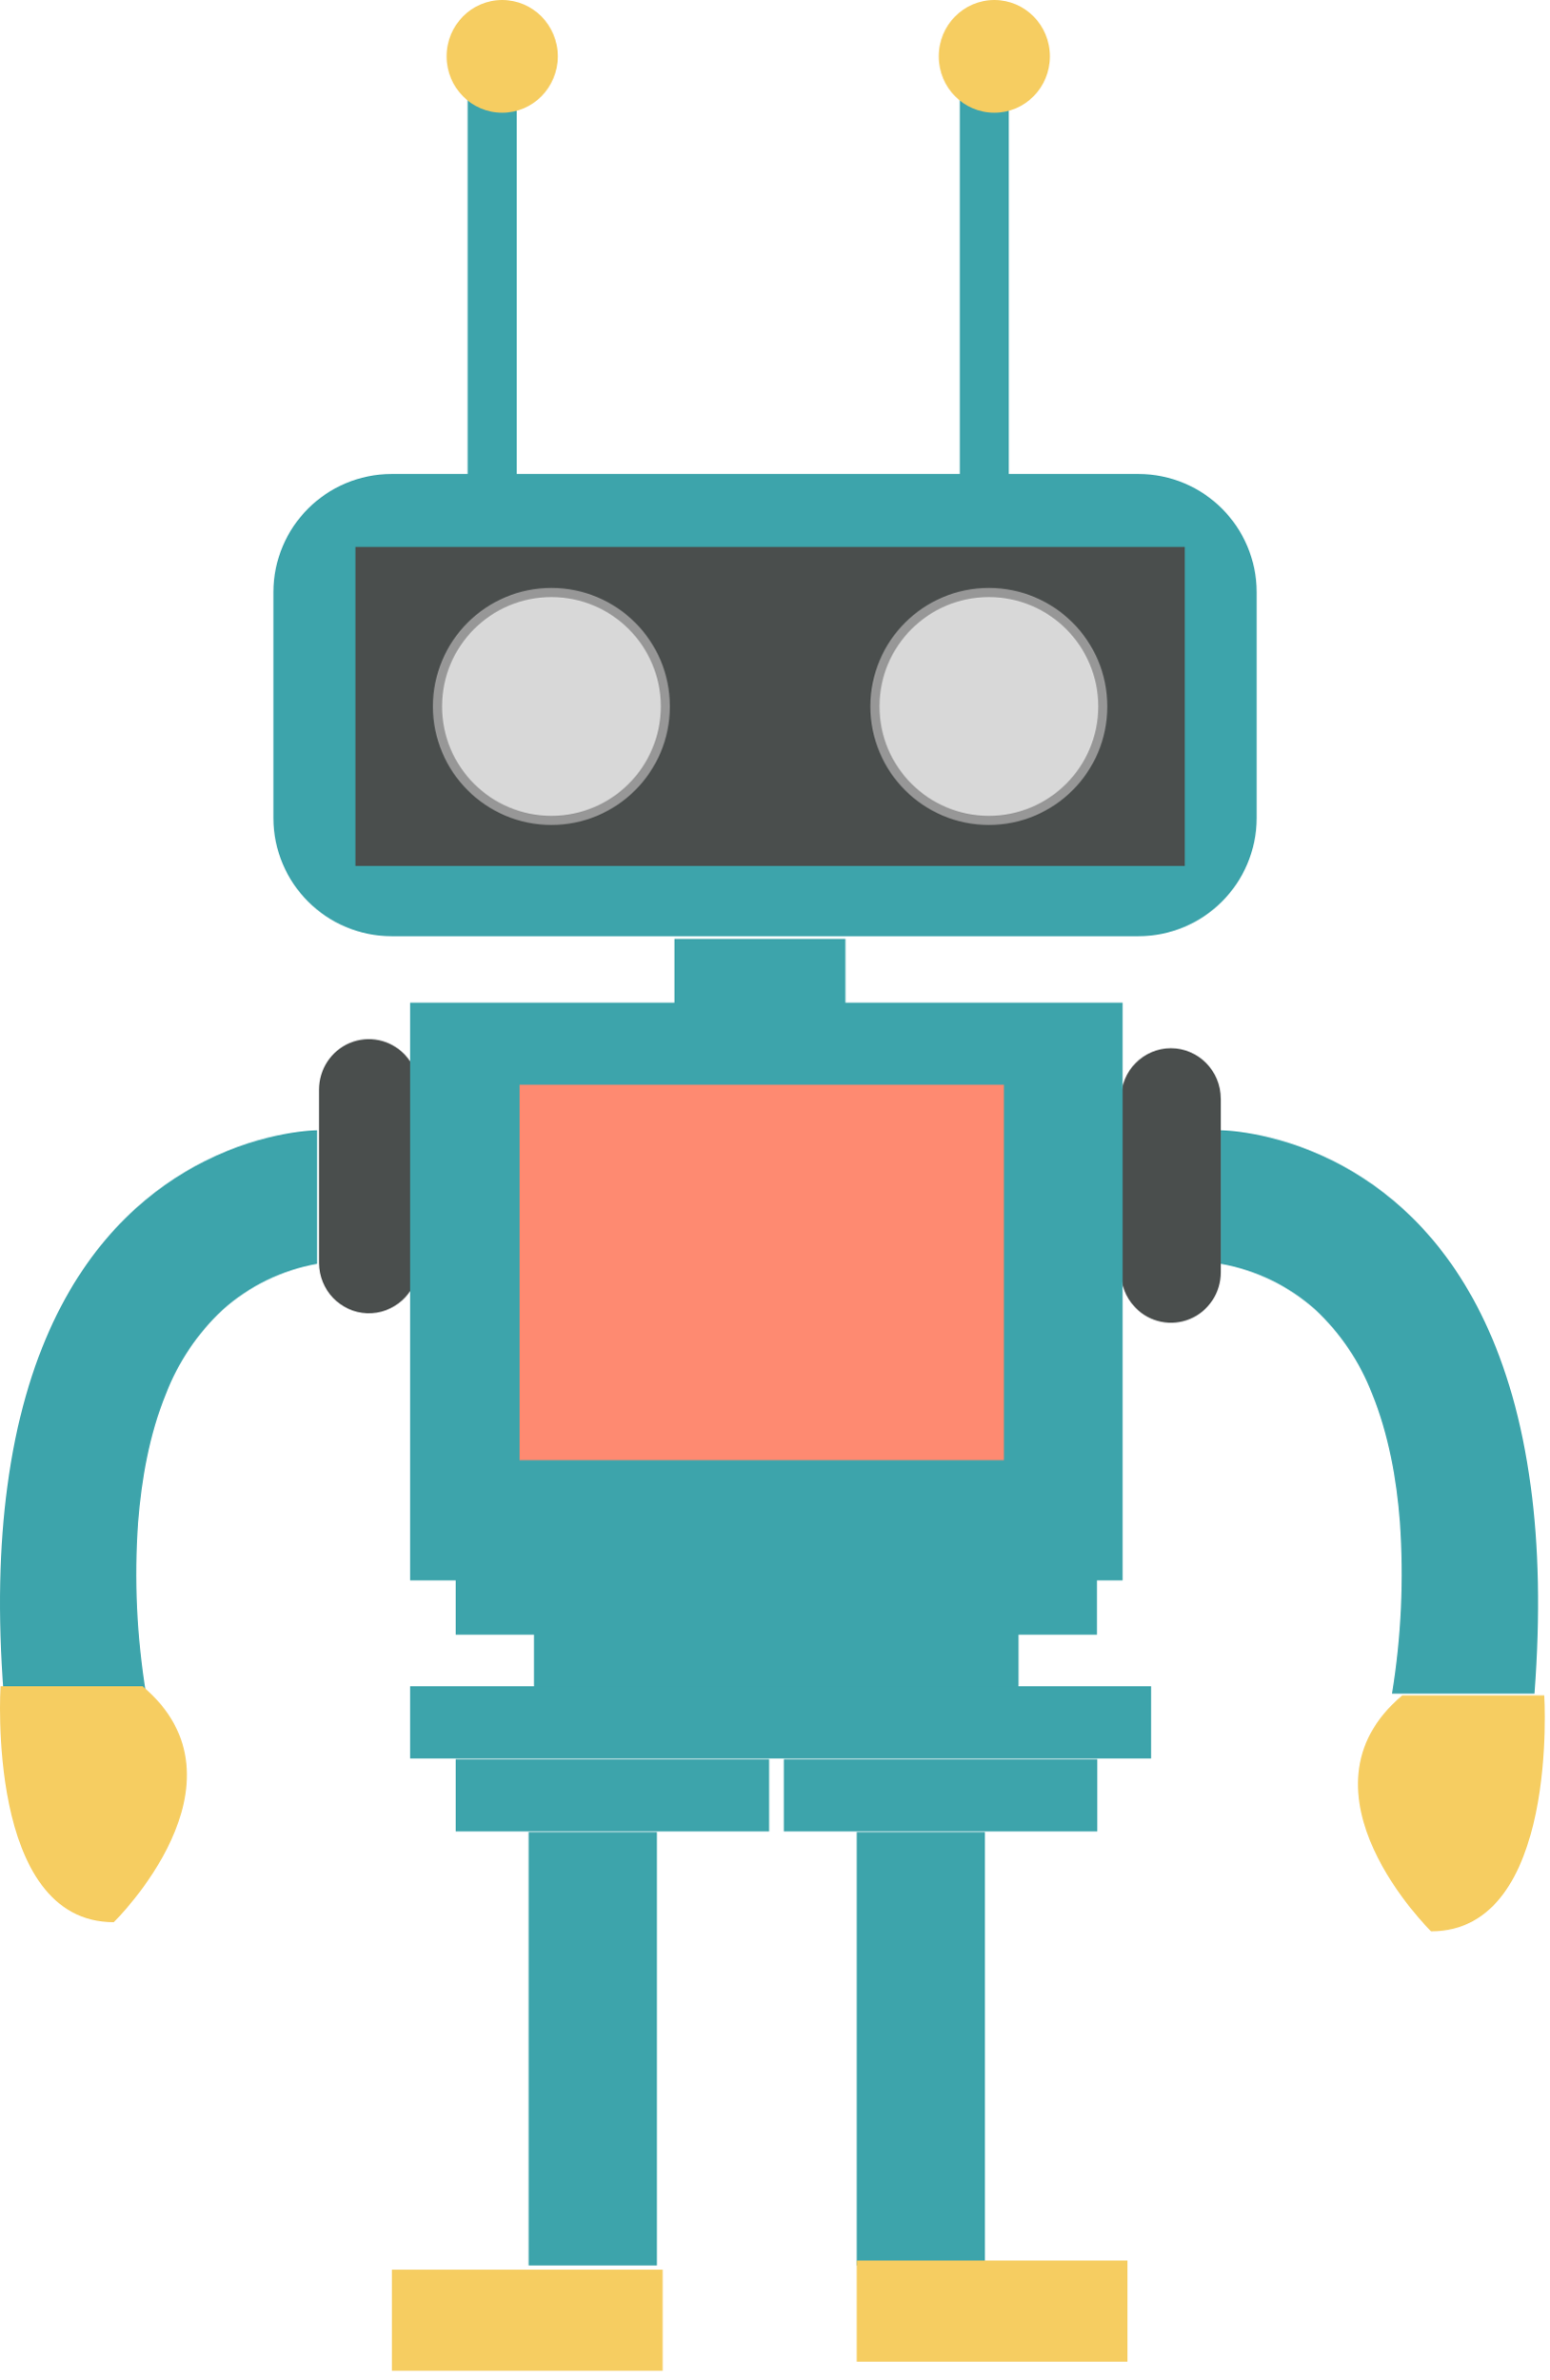
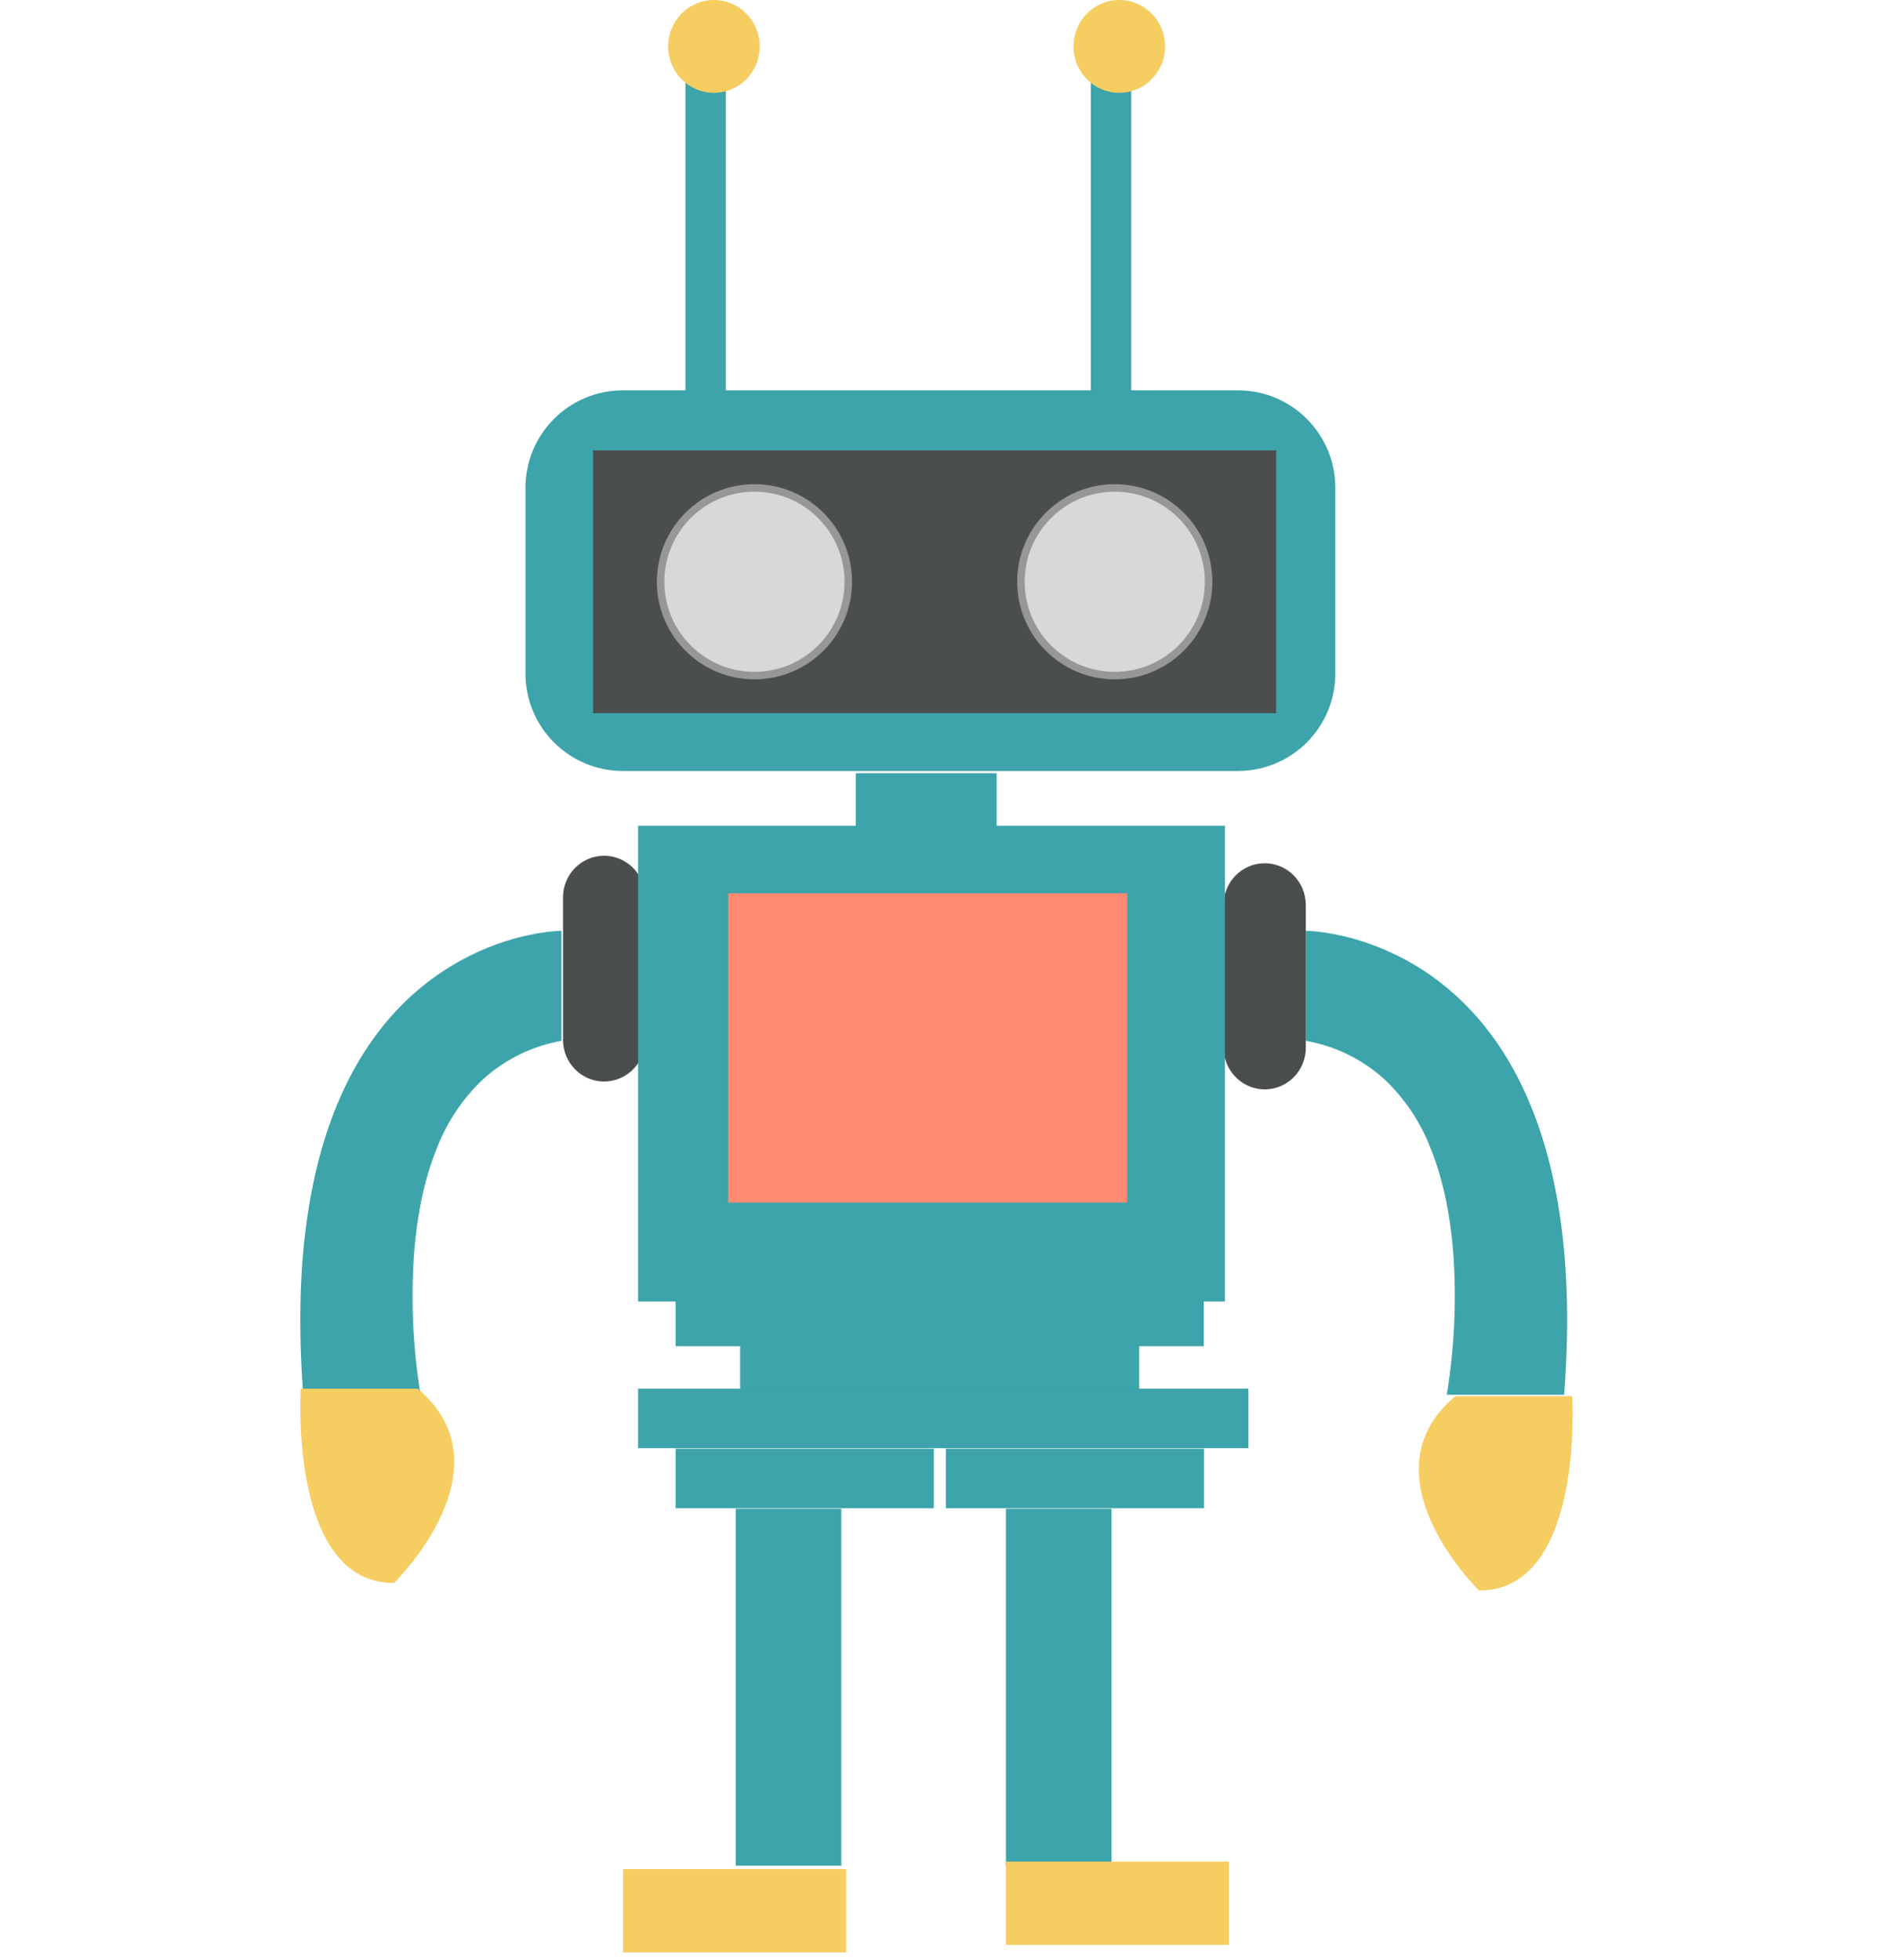
- <svg xmlns="http://www.w3.org/2000/svg" width="170px" height="261px" viewBox="0 0 170 261" version="1.1" id="svg1439">
+ <svg xmlns="http://www.w3.org/2000/svg" width="250px" height="261px" viewBox="0 0 170 261" version="1.1" id="svg1439">
  <defs id="defs1443" />
  <g id="robot">
    <g id="arms">
-       <path d="M34.795,124 L34.795,138.656 C30.934,139.336 27.336,141.09 24.402,143.722 C21.677,146.277 19.557,149.426 18.204,152.93 C16.395,157.369 15.516,162.303 15.158,166.968 C14.714,173.264 15.004,179.591 16.023,185.818 L0.395,185.818 C-0.27,177.058 -0.07,169.546 0.804,163.09 C1.771,155.814 3.557,149.895 5.821,145.079 C10.35,135.451 16.795,130.225 22.454,127.388 C29.178,124 34.795,124 34.795,124 Z" id="Shape" fill="#3DA4AB" fill-rule="nonzero" />
-       <path d="M133.95,124 L133.95,138.656 C137.817,139.333 141.422,141.087 144.361,143.722 C147.082,146.274 149.198,149.417 150.55,152.916 C152.359,157.355 153.238,162.289 153.596,166.954 C154.04,173.25 153.75,179.577 152.731,185.804 L168.364,185.804 C169.029,177.044 168.829,169.532 167.955,163.076 C166.988,155.8 165.202,149.881 162.938,145.065 C158.409,135.437 151.964,130.211 146.305,127.374 C139.567,124 133.95,124 133.95,124 Z" id="path1395" fill="#3DA4AB" fill-rule="nonzero" />
-       <path d="M157.025,211.886 C157.025,211.886 141.313,196.556 153.859,186 L169.44,186 C169.44,186 171.095,211.886 157.025,211.886 Z" id="path1397" fill="#F6CD61" fill-rule="nonzero" />
-       <path d="M12.479,210.886 C12.479,210.886 28.191,195.556 15.646,185 L0.06,185 C0.06,185 -1.591,210.886 12.479,210.886 Z" id="path1399" fill="#F6CD61" fill-rule="nonzero" />
-       <path d="M45.927,119.546 L45.927,138.561 C45.927,138.702 45.927,138.848 45.927,138.985 C45.686,141.944 43.19,144.185 40.263,144.072 C37.336,143.958 35.017,141.529 35,138.561 L35,119.546 C34.998,117.303 36.331,115.281 38.375,114.422 C40.419,113.564 42.773,114.039 44.337,115.625 L44.467,115.762 C45.316,116.681 45.829,117.867 45.922,119.122 C45.918,119.259 45.927,119.405 45.927,119.546 Z" id="path1401" fill="#4A4E4D" fill-rule="nonzero" />
-       <path d="M133.95,120.547 L133.95,139.566 C133.956,141.813 132.622,143.841 130.574,144.7 C128.525,145.56 126.167,145.08 124.604,143.487 L124.455,143.327 C123.517,142.302 122.997,140.955 123,139.557 L123,120.547 C123,117.483 125.45,115 128.473,115 C131.495,115 133.946,117.483 133.946,120.547 L133.95,120.547 Z" id="path1403" fill="#4A4E4D" fill-rule="nonzero" />
+       <path id="left-arm" d="M34.795,124 L34.795,138.656 C30.934,139.336 27.336,141.09 24.402,143.722 C21.677,146.277 19.557,149.426 18.204,152.93 C16.395,157.369 15.516,162.303 15.158,166.968 C14.714,173.264 15.004,179.591 16.023,185.818 L0.395,185.818 C-0.27,177.058 -0.07,169.546 0.804,163.09 C1.771,155.814 3.557,149.895 5.821,145.079 C10.35,135.451 16.795,130.225 22.454,127.388 C29.178,124 34.795,124 34.795,124 Z" fill="#3DA4AB" fill-rule="nonzero" />
+       <path id="left-palm" d="M12.479,210.886 C12.479,210.886 28.191,195.556 15.646,185 L0.06,185 C0.06,185 -1.591,210.886 12.479,210.886 Z" fill="#F6CD61" fill-rule="nonzero" />
+       <path d="M133.95,124 L133.95,138.656 C137.817,139.333 141.422,141.087 144.361,143.722 C147.082,146.274 149.198,149.417 150.55,152.916 C152.359,157.355 153.238,162.289 153.596,166.954 C154.04,173.25 153.75,179.577 152.731,185.804 L168.364,185.804 C169.029,177.044 168.829,169.532 167.955,163.076 C166.988,155.8 165.202,149.881 162.938,145.065 C158.409,135.437 151.964,130.211 146.305,127.374 C139.567,124 133.95,124 133.95,124 Z" fill="#3DA4AB" fill-rule="nonzero" />
+       <path d="M157.025,211.886 C157.025,211.886 141.313,196.556 153.859,186 L169.44,186 C169.44,186 171.095,211.886 157.025,211.886 Z" fill="#F6CD61" fill-rule="nonzero" />
+       <path d="M45.927,119.546 L45.927,138.561 C45.927,138.702 45.927,138.848 45.927,138.985 C45.686,141.944 43.19,144.185 40.263,144.072 C37.336,143.958 35.017,141.529 35,138.561 L35,119.546 C34.998,117.303 36.331,115.281 38.375,114.422 C40.419,113.564 42.773,114.039 44.337,115.625 L44.467,115.762 C45.316,116.681 45.829,117.867 45.922,119.122 C45.918,119.259 45.927,119.405 45.927,119.546 Z" fill="#4A4E4D" fill-rule="nonzero" />
+       <path d="M133.95,120.547 L133.95,139.566 C133.956,141.813 132.622,143.841 130.574,144.7 C128.525,145.56 126.167,145.08 124.604,143.487 L124.455,143.327 C123.517,142.302 122.997,140.955 123,139.557 L123,120.547 C123,117.483 125.45,115 128.473,115 C131.495,115 133.946,117.483 133.946,120.547 L133.95,120.547 Z" id="Shape" fill="#4A4E4D" fill-rule="nonzero" />
    </g>
    <g id="body">
      <rect id="Rectangle-path" fill="#3DA4AB" fill-rule="nonzero" x="74" y="103" width="18.762" height="11.093" />
-       <rect id="rect1407" fill="#3DA4AB" fill-rule="nonzero" x="45" y="110" width="78.173" height="63.383" />
-       <rect id="rect1409" fill="#FE8A71" fill-rule="nonzero" x="57" y="119" width="53.157" height="41.196" />
+       <rect id="Rectangle-path" fill="#3DA4AB" fill-rule="nonzero" x="45" y="110" width="78.173" height="63.383" />
+       <rect id="Rectangle-path" fill="#FE8A71" fill-rule="nonzero" x="57" y="119" width="53.157" height="41.196" />
    </g>
    <g id="head">
-       <rect id="rect1412" fill="#3DA4AB" fill-rule="nonzero" x="30" y="52" width="107.881" height="50.706" rx="12.97" />
+       <rect id="Rectangle-path" fill="#3DA4AB" fill-rule="nonzero" x="30" y="52" width="107.881" height="50.706" rx="12.97" />
      <rect id="Rectangle" fill="#4A4E4D" x="39" y="60" width="91" height="35" />
      <circle id="eye-1" stroke="#979797" fill="#D8D8D8" cx="60.5" cy="77.5" r="12.5" />
      <circle id="eye-2" stroke="#979797" fill="#D8D8D8" cx="108.5" cy="77.5" r="12.5" />
      <g id="antenna">
        <path id="antenna-1" fill="none" stroke="#3DA4AB" d="M 54 5 q 0 0 0 50" x="54" y="5" stroke-width="5.385" />
        <path id="antenna-2" fill="none" d="M 108 5 q 0 0 0 50" width="5.385" stroke-width="5.385" stroke="#3DA4AB" height="46.927" />
        <ellipse id="antenna-1-ball" fill="#F6CD61" fill-rule="nonzero" cx="55.101" cy="6.183" rx="6.101" ry="6.183" />
        <ellipse id="antenna-2-ball" fill="#F6CD61" fill-rule="nonzero" cx="109.101" cy="6.183" rx="6.101" ry="6.183" />
      </g>
    </g>
    <g id="hips">
-       <polygon id="polygon1423" fill="#3DA4AB" fill-rule="nonzero" points="120.357 179.338 111.755 179.338 111.755 185.677 58.593 185.677 58.593 179.338 50 179.338 50 173 120.357 173" />
-       <rect id="rect1425" fill="#3DA4AB" fill-rule="nonzero" x="45" y="185" width="81.303" height="7.922" />
-       <rect id="rect1427" fill="#3DA4AB" fill-rule="nonzero" x="50" y="193" width="34.395" height="7.922" />
-       <rect id="rect1429" fill="#3DA4AB" fill-rule="nonzero" x="86" y="193" width="34.395" height="7.922" />
+       <polygon id="Shape" fill="#3DA4AB" fill-rule="nonzero" points="120.357 179.338 111.755 179.338 111.755 185.677 58.593 185.677 58.593 179.338 50 179.338 50 173 120.357 173" />
+       <rect id="Rectangle-path" fill="#3DA4AB" fill-rule="nonzero" x="45" y="185" width="81.303" height="7.922" />
+       <rect id="Rectangle-path" fill="#3DA4AB" fill-rule="nonzero" x="50" y="193" width="34.395" height="7.922" />
+       <rect id="Rectangle-path" fill="#3DA4AB" fill-rule="nonzero" x="86" y="193" width="34.395" height="7.922" />
    </g>
    <g id="legs">
      <polygon id="right-leg" fill="#3DA4AB" fill-rule="nonzero" points="94 212.093 94 221.603 94 235.863 94 243.785 94 248.539 108.07 248.539 108.07 243.785 108.07 235.863 108.07 221.603 108.07 212.093 108.07 201 94 201" />
      <polygon id="left-leg" fill="#3DA4AB" fill-rule="nonzero" points="58 201 58 212.093 58 221.603 58 235.863 58 243.785 58 248.539 72.075 248.539 72.075 243.785 72.075 235.863 72.075 221.603 72.075 212.093 72.075 201" />
    </g>
    <g id="feet">
      <rect id="left-foot" fill="#F6CD61" fill-rule="nonzero" x="43" y="249" width="29.708" height="11.093" />
      <rect id="right-foot" fill="#F6CD61" fill-rule="nonzero" x="94" y="248" width="29.708" height="11.093" />
    </g>
  </g>
</svg>
